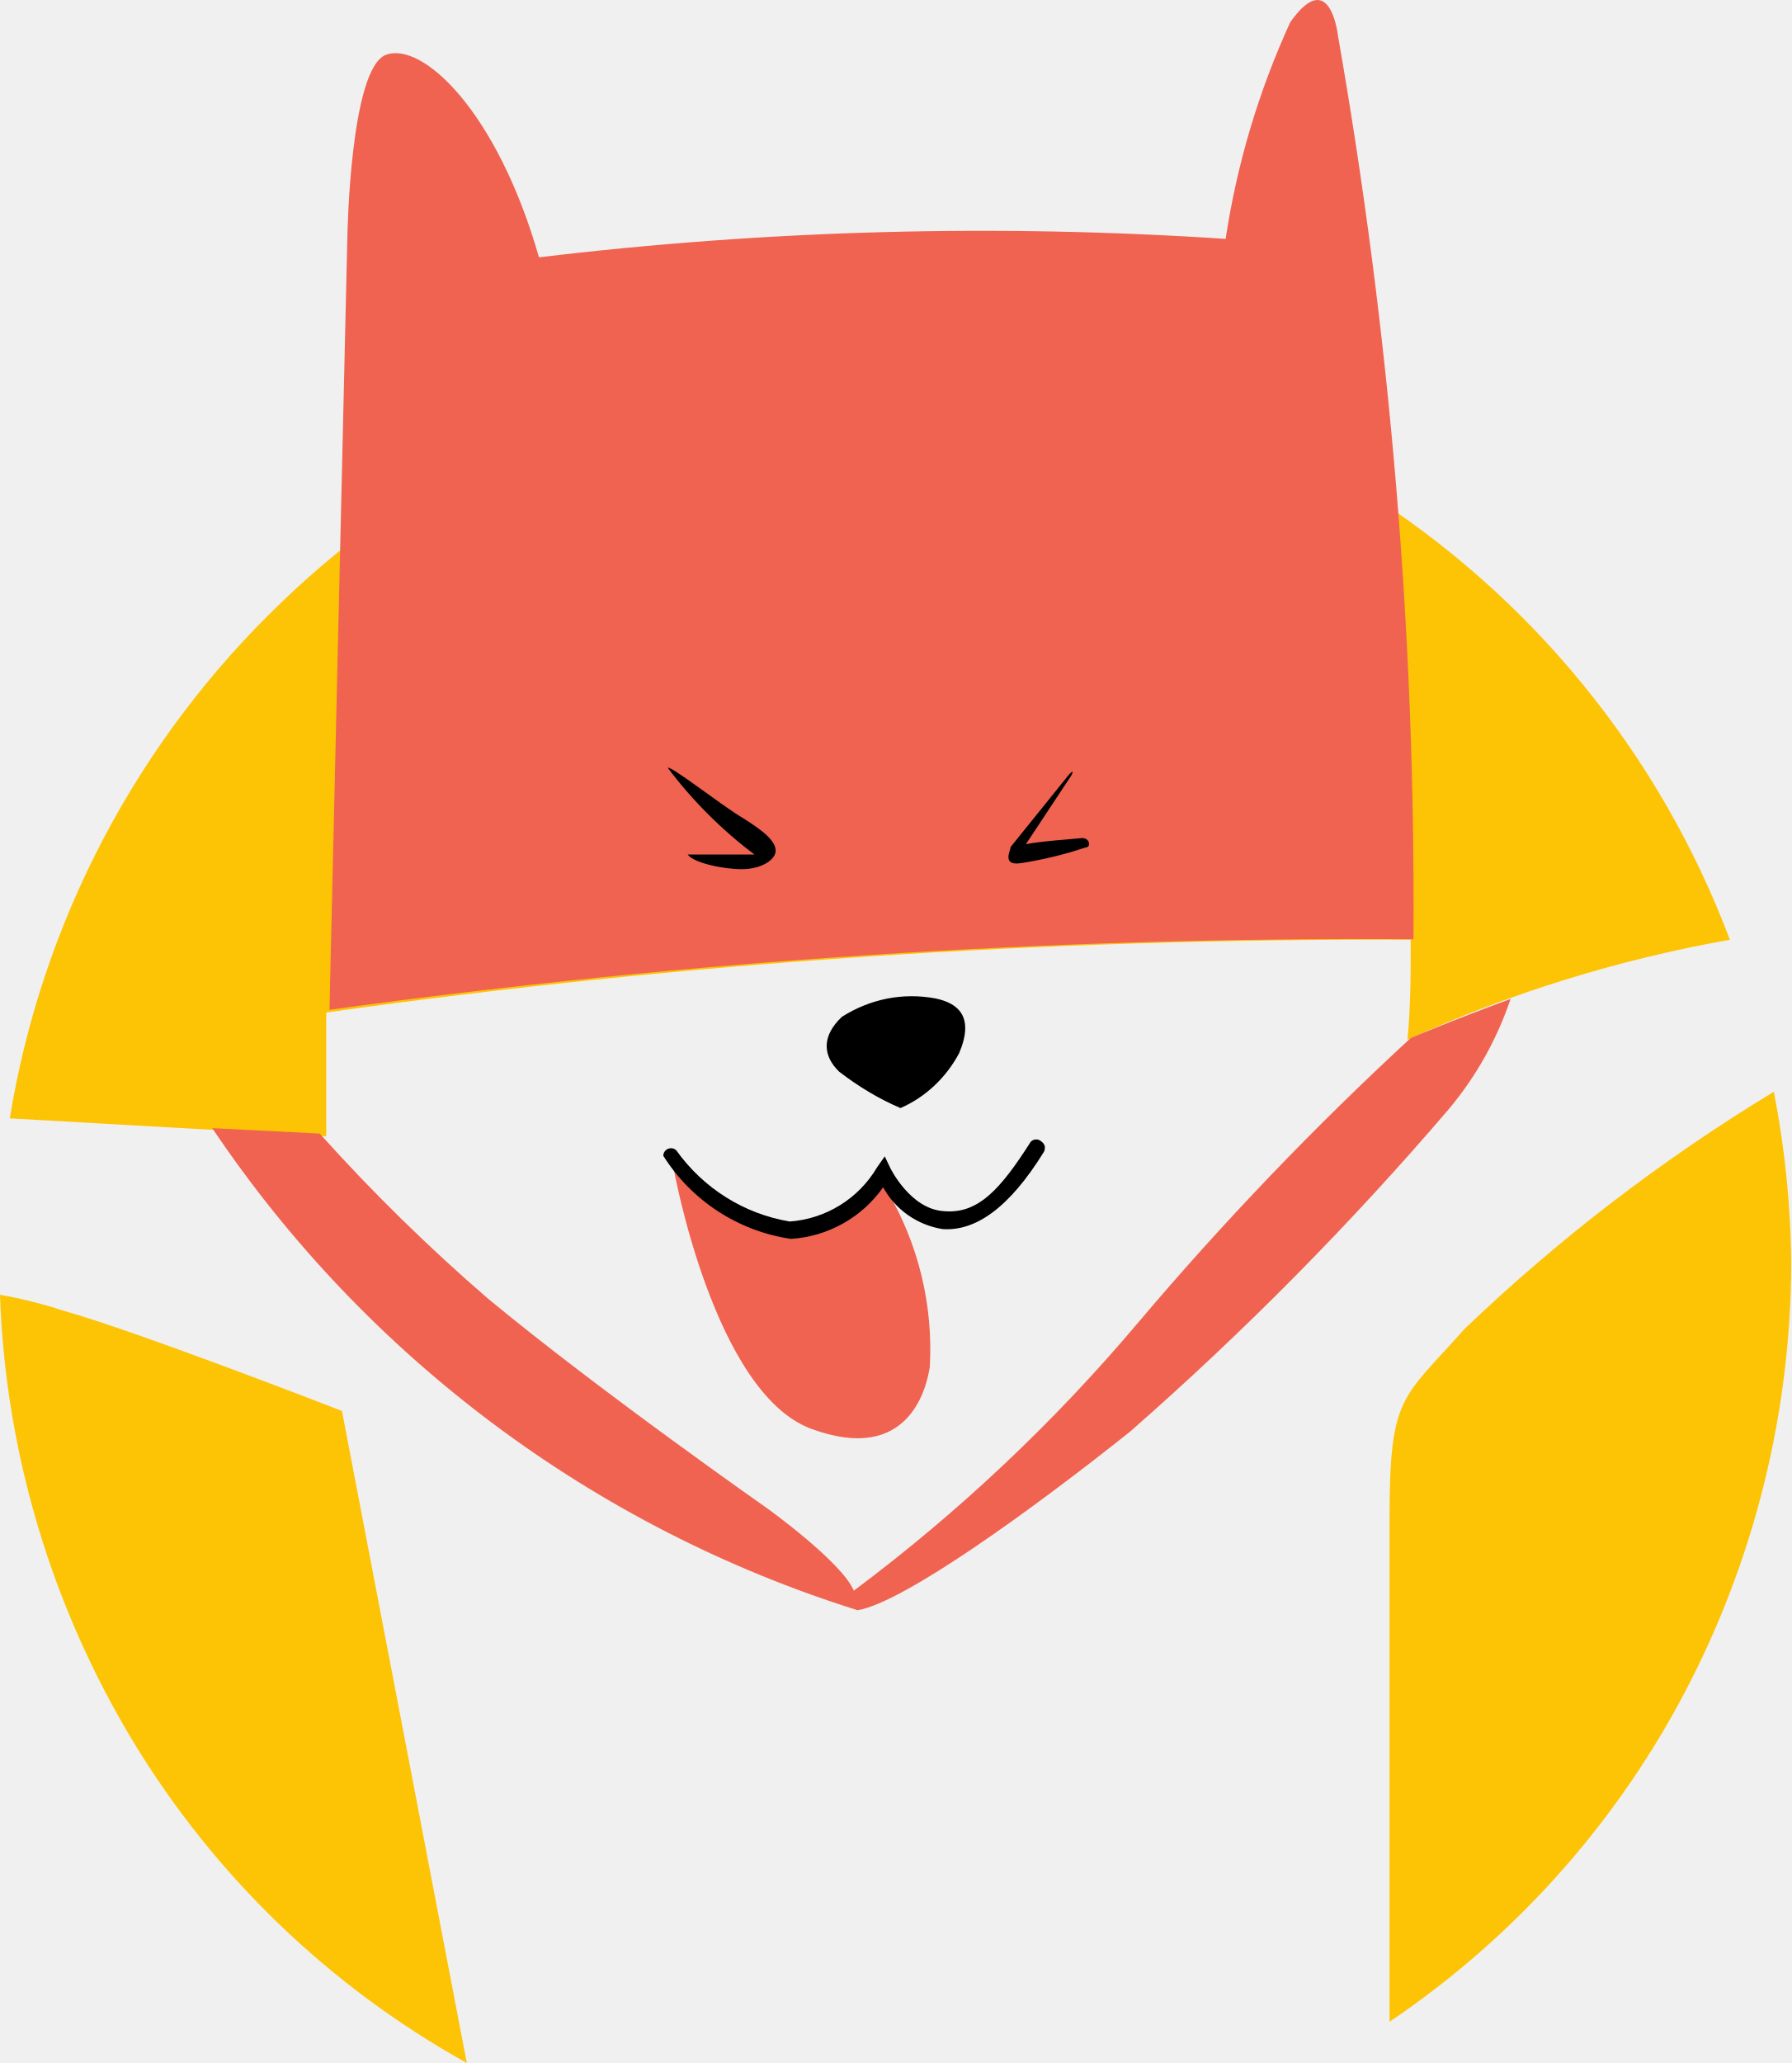
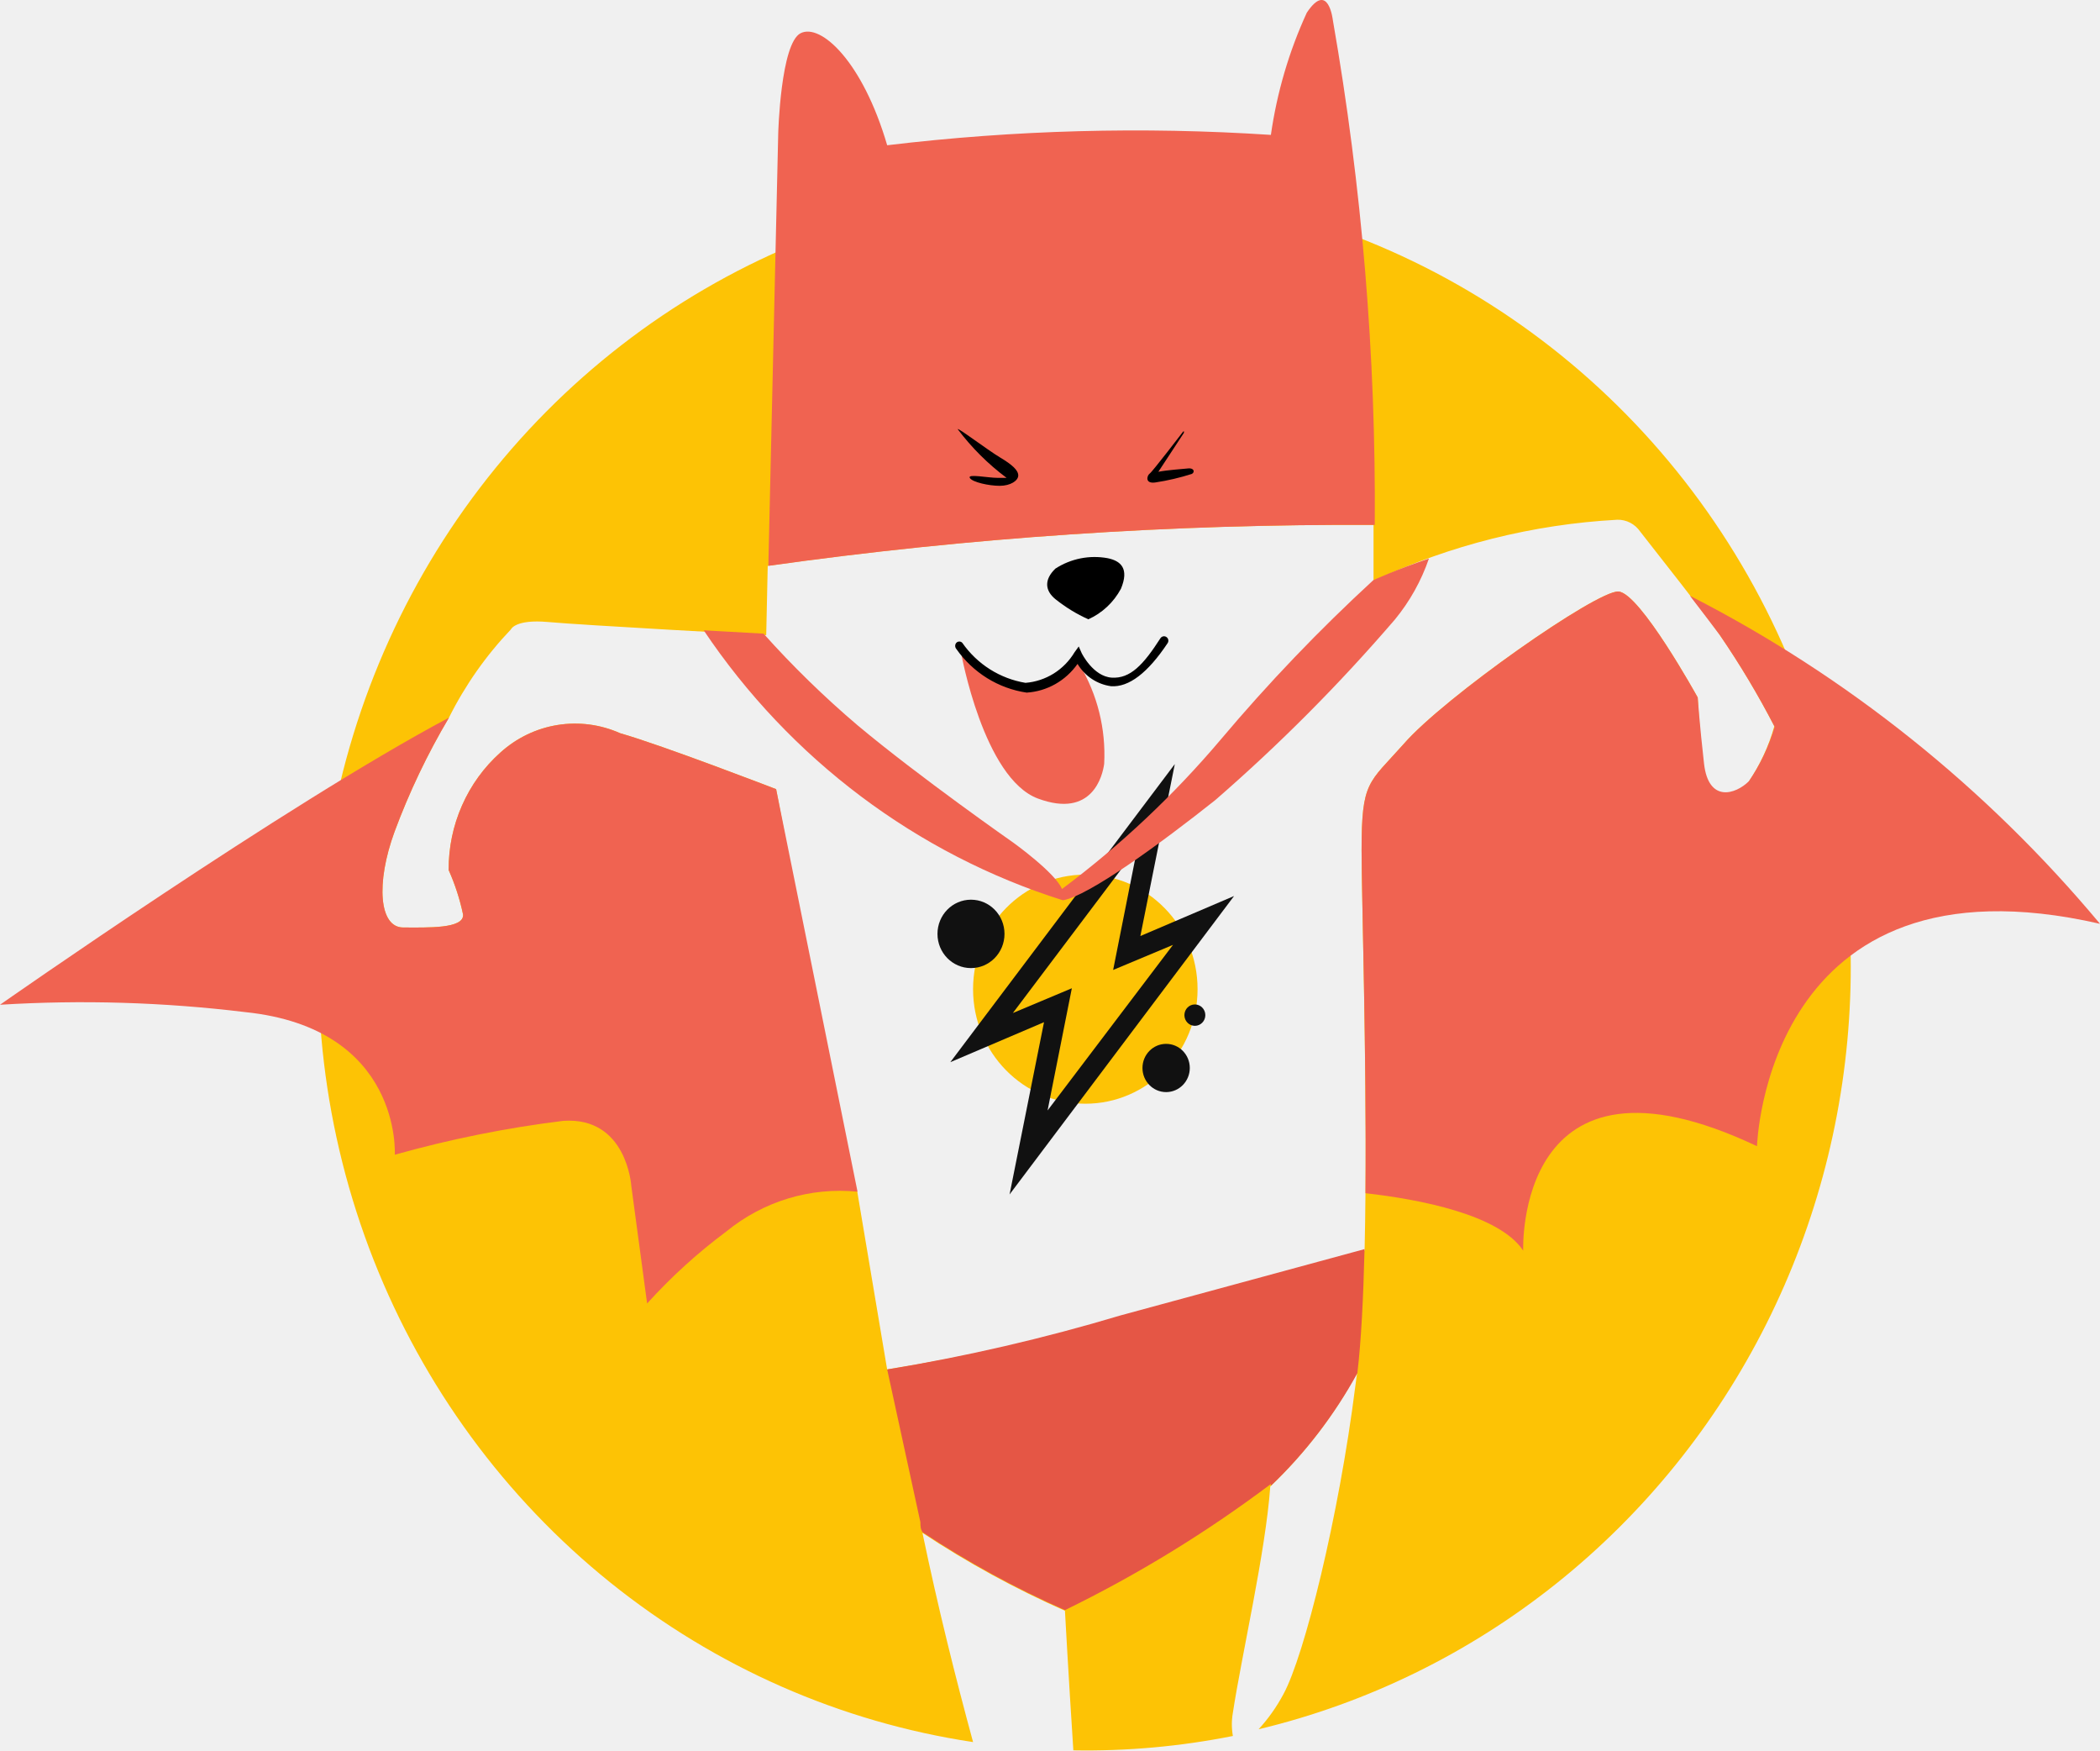
- <svg xmlns="http://www.w3.org/2000/svg" viewBox="0 0 33 38" fill="none">
-   <g clip-path="url(#a)">
-     <path d="M6.01 20.93v-2.28c6.62-.93 13.3-1.37 19.98-1.34 0 .6 0 1.22-.06 1.84a24.9 24.9 0 0 1 5.94-1.84 16.77 16.77 0 0 0-6.77-8.29 16.25 16.25 0 0 0-19.92 2.08 16.95 16.95 0 0 0-5 9.5l5.83.33Zm20.97 3.55c-1.15 1.3-1.38 1.21-1.38 3.49v9.27a16.7 16.7 0 0 0 5.43-6.05 17.08 17.08 0 0 0 1.97-7.95 17.3 17.3 0 0 0-.32-3.13 32.86 32.86 0 0 0-5.7 4.37Zm-20.68 1.51s-3.75-1.46-5.14-1.85a8.33 8.33 0 0 0-1.16-.29c.1 2.92.96 5.76 2.46 8.24a16.63 16.63 0 0 0 6.14 5.91l-2.3-12.01Z" fill="#FDC305" />
-     <path d="M26.04 17.3a92.52 92.52 0 0 0-1.39-16.64s-.14-1.3-.88-.25c-.58 1.27-.98 2.6-1.19 3.99a68.3 68.3 0 0 0-12.65.34c-.78-2.72-2.16-3.98-2.82-3.73-.66.25-.71 3.34-.71 3.34l-.33 14.25a139.1 139.1 0 0 1 19.97-1.3Z" fill="#F06351" />
-     <path d="M12.3 14.15c0-.1.98.68 1.39.92.4.25.6.43.6.6 0 .17-.27.34-.62.34-.36 0-.9-.12-1-.27h1.23c-.6-.45-1.15-1-1.6-1.6Zm7.4.11-1.08 1.34c0 .06-.17.35.18.3.4-.06.81-.16 1.2-.29.11 0 .08-.2-.1-.17-.18.02-.69.05-1 .11l.84-1.27s.07-.13-.04-.02Zm-3.11 6.15c.46-.2.84-.56 1.08-1.01.28-.66 0-.92-.44-1.01-.6-.11-1.2.01-1.72.34-.39.37-.34.73-.05 1.01.35.27.73.5 1.13.67Z" fill="#000" />
-     <path d="M16.2 21.67a1.7 1.7 0 0 1-1.45.99 2.1 2.1 0 0 1-1.46-.43c-.2-.12-.37-.27-.52-.45-.1-.1-.22-.2-.36-.26 0 0 .74 4.14 2.54 4.8 1.8.66 2.12-.76 2.18-1.14a5.76 5.76 0 0 0-.8-3.27c-.03-.3-.04-.1-.14-.24Z" fill="#F06351" />
-     <path d="M14.57 22.82a3.36 3.36 0 0 1-2.35-1.53.14.14 0 0 1 .09-.13.14.14 0 0 1 .15.03c.5.7 1.25 1.17 2.09 1.31a2.04 2.04 0 0 0 1.61-1l.14-.2.1.21s.37.77 1 .8c.62.05 1.03-.4 1.59-1.28a.14.14 0 0 1 .2 0c.03.02.05.05.06.09 0 .03 0 .07-.02.1-.63 1.02-1.25 1.46-1.86 1.42a1.52 1.52 0 0 1-1.1-.77 2.25 2.25 0 0 1-1.7.95Z" fill="#000" />
-     <path d="M25.99 19.12a58.7 58.7 0 0 0-5.02 5.24 31.58 31.58 0 0 1-5.24 4.94c-.22-.53-1.6-1.52-1.6-1.52s-3.1-2.17-5.14-3.86a34.1 34.1 0 0 1-3.1-3.04l-1.98-.1a22.39 22.39 0 0 0 11.89 8.88c.85-.14 3.24-1.87 5.02-3.29a58.15 58.15 0 0 0 5.88-5.95c.5-.6.88-1.28 1.13-2.02-1.09.4-1.84.72-1.84.72Z" fill="#F06351" />
-   </g>
-   <defs>
-     <clipPath id="a">
-       <path fill="#fff" d="M0 0h33v38h-33z" />
-     </clipPath>
-   </defs>
+ <svg xmlns="http://www.w3.org/2000/svg" width="60" height="50" viewBox="0 0 60 50" fill="none">
+   <path d="M51.208 19.051C49.734 15.447 47.36 12.301 44.322 9.925C41.285 7.549 37.69 6.027 33.896 5.51C30.102 4.993 26.241 5.499 22.699 6.979C19.157 8.458 16.056 10.859 13.707 13.941C11.357 17.024 9.841 20.681 9.308 24.548C8.776 28.415 9.246 32.357 10.672 35.981C12.098 39.604 14.43 42.784 17.435 45.202C20.441 47.619 24.015 49.191 27.802 49.761C27.306 47.938 26.801 45.922 26.356 43.785C27.65 44.641 29.012 45.385 30.427 46.01C30.427 46.01 30.53 47.894 30.667 49.997C32.196 50.024 33.724 49.886 35.225 49.587C35.186 49.367 35.186 49.143 35.225 48.924C35.473 47.292 36.157 44.352 36.294 42.459C37.28 41.518 38.117 40.426 38.774 39.222L38.722 39.606C38.252 43.322 37.269 47.292 36.67 48.391C36.476 48.755 36.238 49.092 35.96 49.395C39.056 48.654 41.956 47.235 44.461 45.237C46.966 43.238 49.014 40.708 50.465 37.821C51.915 34.935 52.733 31.761 52.861 28.52C52.99 25.278 52.426 22.047 51.208 19.051ZM49.951 22.358C49.575 22.733 48.797 22.986 48.668 21.851C48.54 20.717 48.506 19.923 48.506 19.923C48.506 19.923 46.855 16.931 46.24 16.896C45.624 16.861 41.254 19.923 40.099 21.258C39.099 22.384 38.902 22.305 38.902 24.286C38.902 25.777 39.09 31.413 38.988 35.723L32.018 37.617C29.827 38.258 27.599 38.759 25.347 39.117L24.492 34.031H24.372L22.175 22.541C22.175 22.541 18.916 21.284 17.719 20.944C17.157 20.693 16.536 20.612 15.93 20.709C15.324 20.806 14.758 21.079 14.298 21.494C13.83 21.912 13.455 22.429 13.2 23.009C12.944 23.588 12.814 24.217 12.819 24.853C13 25.258 13.137 25.682 13.229 26.118C13.272 26.537 12.203 26.493 11.519 26.493C10.835 26.493 10.732 25.236 11.271 23.762C11.691 22.628 12.212 21.536 12.827 20.499C13.29 19.573 13.887 18.723 14.598 17.978C14.598 17.978 14.717 17.681 15.667 17.768C16.616 17.856 21.892 18.143 21.892 18.143L21.935 16.163C27.67 15.355 33.455 14.964 39.244 14.994C39.244 15.526 39.244 16.058 39.244 16.591C41.437 15.57 43.798 14.978 46.205 14.846C46.334 14.842 46.462 14.872 46.577 14.931C46.692 14.991 46.79 15.078 46.864 15.186C47.155 15.561 48.925 17.803 49.13 18.126C49.705 18.964 50.228 19.838 50.695 20.743C50.535 21.317 50.283 21.859 49.951 22.349V22.358Z" fill="#FDC305" />
+   <path d="M48.284 17.018C48.686 17.541 49.036 18.004 49.139 18.143C49.714 18.982 50.237 19.856 50.704 20.761C50.541 21.315 50.293 21.839 49.969 22.314C49.592 22.689 48.814 22.942 48.686 21.808C48.558 20.674 48.506 19.923 48.506 19.923C48.506 19.923 46.856 16.931 46.24 16.896C45.624 16.861 41.254 19.923 40.1 21.258C39.099 22.384 38.903 22.305 38.903 24.286C38.903 25.594 39.048 30.087 39.014 34.083C40.562 34.258 42.836 34.694 43.52 35.723C43.52 35.723 43.273 29.459 50.2 32.74C50.2 32.74 50.439 24.198 60 26.388C56.75 22.495 52.766 19.309 48.284 17.018Z" fill="#F06351" />
+   <path d="M39.279 14.994C39.314 10.159 38.913 5.332 38.081 0.572C38.081 0.572 37.953 -0.562 37.337 0.363C36.829 1.469 36.484 2.644 36.311 3.853C32.656 3.613 28.986 3.713 25.348 4.149C24.646 1.75 23.449 0.66 22.876 0.948C22.303 1.235 22.235 3.809 22.235 3.809L21.953 16.163C27.694 15.354 33.484 14.964 39.279 14.994Z" fill="#F06351" />
+   <path d="M38.782 39.222C38.893 38.288 38.953 37.05 38.987 35.68L32.018 37.573C29.828 38.229 27.601 38.745 25.348 39.117L26.297 43.48C26.297 43.575 26.297 43.671 26.357 43.767C27.651 44.623 29.012 45.368 30.427 45.992C32.496 44.983 34.466 43.777 36.311 42.389V42.441C37.292 41.505 38.126 40.419 38.782 39.222Z" fill="#E55645" />
+   <path d="M27.366 12.263C27.323 12.176 28.221 12.857 28.572 13.066C28.922 13.275 29.093 13.432 29.093 13.581C29.093 13.729 28.871 13.877 28.563 13.877C28.255 13.877 27.776 13.773 27.708 13.65C27.64 13.528 28.221 13.65 28.512 13.65H28.76C28.233 13.257 27.764 12.79 27.366 12.263Z" fill="black" />
+   <path d="M33.78 12.359C33.78 12.359 32.925 13.476 32.848 13.528C32.771 13.581 32.702 13.825 33.01 13.781C33.364 13.727 33.712 13.646 34.053 13.537C34.148 13.485 34.113 13.363 33.951 13.38C33.788 13.397 33.369 13.424 33.096 13.476L33.823 12.368C33.823 12.368 33.848 12.263 33.78 12.359Z" fill="black" />
+   <path d="M31.095 17.69C31.491 17.512 31.819 17.205 32.027 16.817C32.266 16.242 32.027 16.023 31.65 15.945C31.133 15.849 30.599 15.954 30.154 16.242C29.82 16.564 29.863 16.878 30.154 17.114C30.443 17.345 30.759 17.539 31.095 17.69Z" fill="black" />
+   <path d="M30.787 18.789C30.688 18.987 30.555 19.165 30.393 19.313C30.15 19.512 29.85 19.629 29.538 19.644C29.067 19.691 28.596 19.554 28.221 19.26C28.049 19.157 27.895 19.024 27.768 18.868C27.682 18.773 27.577 18.698 27.46 18.649C27.46 18.649 28.101 22.235 29.658 22.811C31.214 23.387 31.505 22.148 31.548 21.817C31.6 20.824 31.355 19.838 30.846 18.99C30.846 18.728 30.829 18.903 30.787 18.789Z" fill="#F06351" />
+   <path d="M29.333 19.784C28.933 19.725 28.548 19.584 28.203 19.37C27.858 19.155 27.558 18.872 27.323 18.536C27.302 18.512 27.291 18.481 27.291 18.449C27.291 18.417 27.302 18.386 27.323 18.362C27.334 18.35 27.348 18.341 27.362 18.334C27.377 18.328 27.393 18.325 27.409 18.325C27.425 18.325 27.441 18.328 27.455 18.334C27.47 18.341 27.483 18.35 27.494 18.362C27.706 18.665 27.974 18.922 28.284 19.118C28.594 19.314 28.939 19.445 29.299 19.505C29.583 19.483 29.859 19.392 30.103 19.241C30.347 19.089 30.552 18.88 30.701 18.632L30.821 18.466L30.906 18.658C30.906 18.658 31.231 19.321 31.762 19.356C32.292 19.391 32.668 18.99 33.155 18.231C33.173 18.203 33.202 18.184 33.234 18.177C33.266 18.171 33.299 18.177 33.326 18.196C33.354 18.214 33.373 18.243 33.379 18.276C33.385 18.309 33.379 18.343 33.361 18.37C32.791 19.225 32.252 19.635 31.744 19.601C31.548 19.574 31.36 19.503 31.195 19.393C31.029 19.283 30.89 19.136 30.787 18.964C30.619 19.202 30.402 19.399 30.151 19.541C29.899 19.683 29.62 19.766 29.333 19.784Z" fill="black" />
+   <path d="M31.009 31.527C32.78 31.527 34.216 30.062 34.216 28.255C34.216 26.448 32.78 24.983 31.009 24.983C29.238 24.983 27.802 26.448 27.802 28.255C27.802 30.062 29.238 31.527 31.009 31.527Z" fill="#FDC305" />
+   <path d="M35.259 25.594L32.582 26.737L33.566 21.825L27.152 30.34L29.829 29.198L28.845 34.118L35.259 25.594ZM28.939 28.936L32.497 24.216L31.804 27.706L33.514 26.99L29.931 31.719L30.624 28.229L28.939 28.936Z" fill="#111111" />
+   <path d="M27.742 27.653C28.271 27.653 28.7 27.216 28.7 26.676C28.7 26.136 28.271 25.699 27.742 25.699C27.213 25.699 26.785 26.136 26.785 26.676C26.785 27.216 27.213 27.653 27.742 27.653Z" fill="#111111" />
+   <path d="M33.318 31.195C33.691 31.195 33.994 30.887 33.994 30.506C33.994 30.125 33.691 29.817 33.318 29.817C32.945 29.817 32.642 30.125 32.642 30.506C32.642 30.887 32.945 31.195 33.318 31.195Z" fill="#111111" />
+   <path d="M34.139 29.302C34.304 29.302 34.438 29.165 34.438 28.997C34.438 28.828 34.304 28.691 34.139 28.691C33.974 28.691 33.84 28.828 33.84 28.997C33.84 29.165 33.974 29.302 34.139 29.302Z" fill="#111111" />
+   <path d="M39.236 16.573C37.692 17.993 36.238 19.511 34.883 21.119C33.533 22.715 32.01 24.149 30.342 25.394C30.154 24.931 28.948 24.067 28.948 24.067C28.948 24.067 26.263 22.192 24.501 20.717C23.549 19.908 22.652 19.034 21.816 18.1L20.105 18.004C22.574 21.683 26.192 24.401 30.368 25.716C31.103 25.594 33.173 24.085 34.721 22.855C36.552 21.266 38.267 19.543 39.852 17.699C40.278 17.182 40.608 16.591 40.827 15.954C39.852 16.285 39.236 16.573 39.236 16.573Z" fill="#F06351" />
+   <path d="M22.175 22.541C22.175 22.541 18.917 21.284 17.72 20.944C17.157 20.693 16.537 20.612 15.93 20.709C15.324 20.806 14.758 21.079 14.299 21.494C13.83 21.912 13.455 22.429 13.2 23.009C12.945 23.588 12.815 24.217 12.819 24.853C13 25.258 13.138 25.682 13.23 26.118C13.273 26.537 12.204 26.493 11.519 26.493C10.835 26.493 10.733 25.236 11.271 23.762C11.692 22.628 12.213 21.536 12.828 20.499C8.167 22.977 0 28.7 0 28.7C2.336 28.556 4.68 28.627 7.004 28.91C11.494 29.372 11.28 32.984 11.28 32.984C12.859 32.54 14.468 32.216 16.095 32.016C17.908 31.893 18.036 33.865 18.036 33.865L18.489 37.233C19.177 36.473 19.936 35.783 20.755 35.174C21.811 34.312 23.155 33.905 24.501 34.04L22.175 22.541Z" fill="#F06351" />
</svg>
